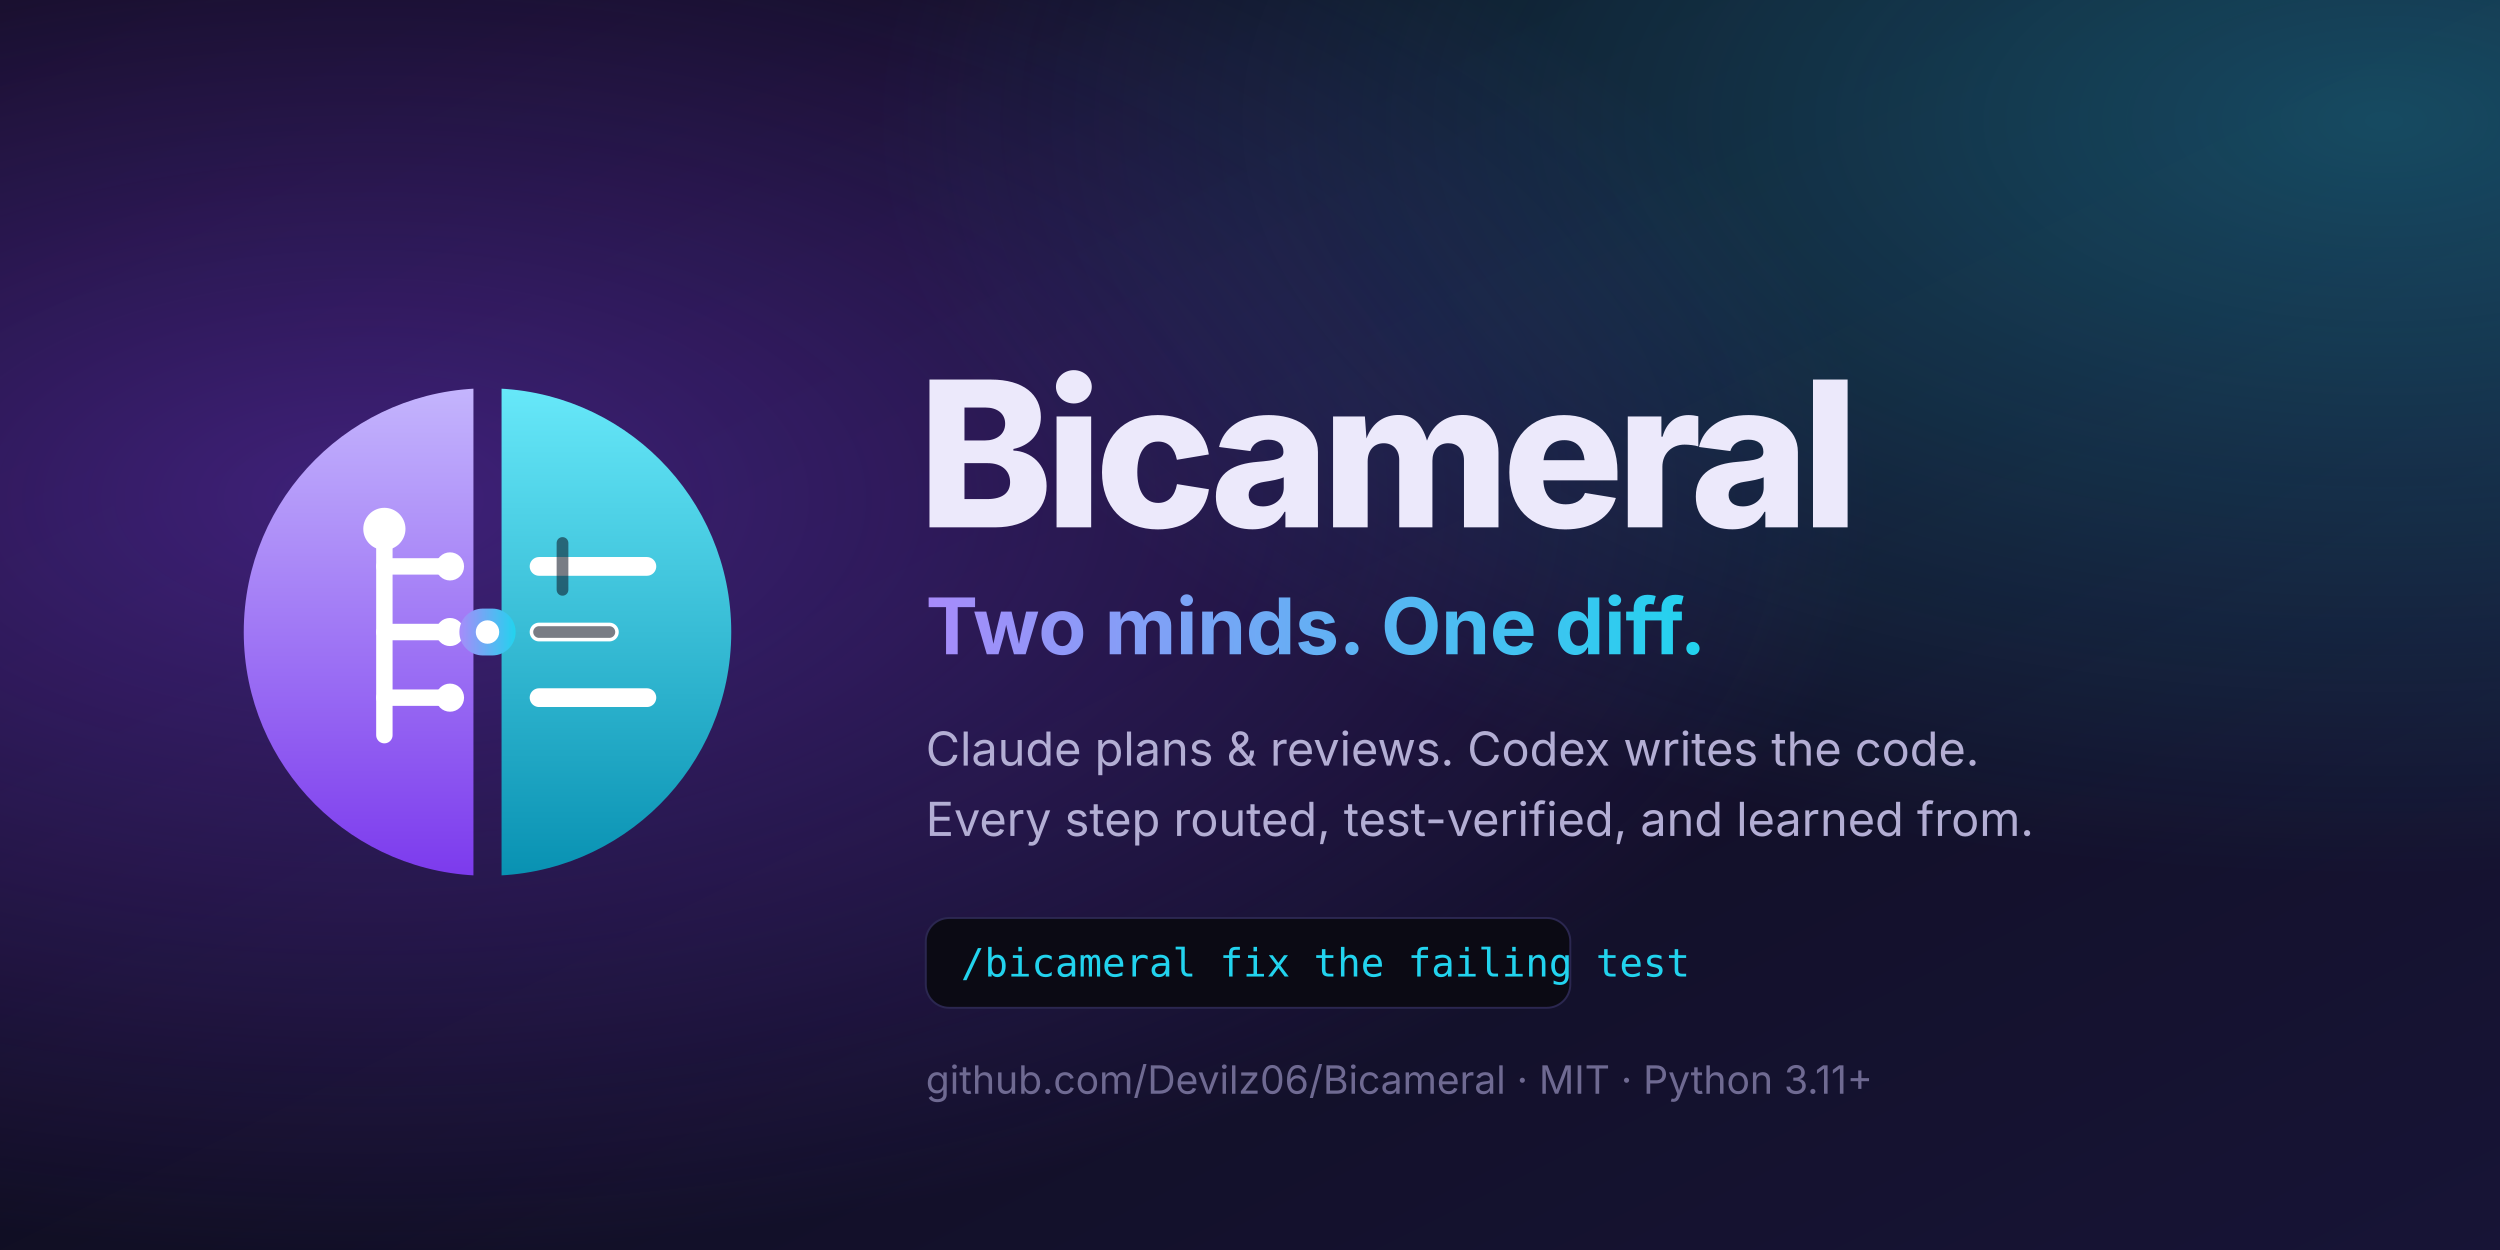
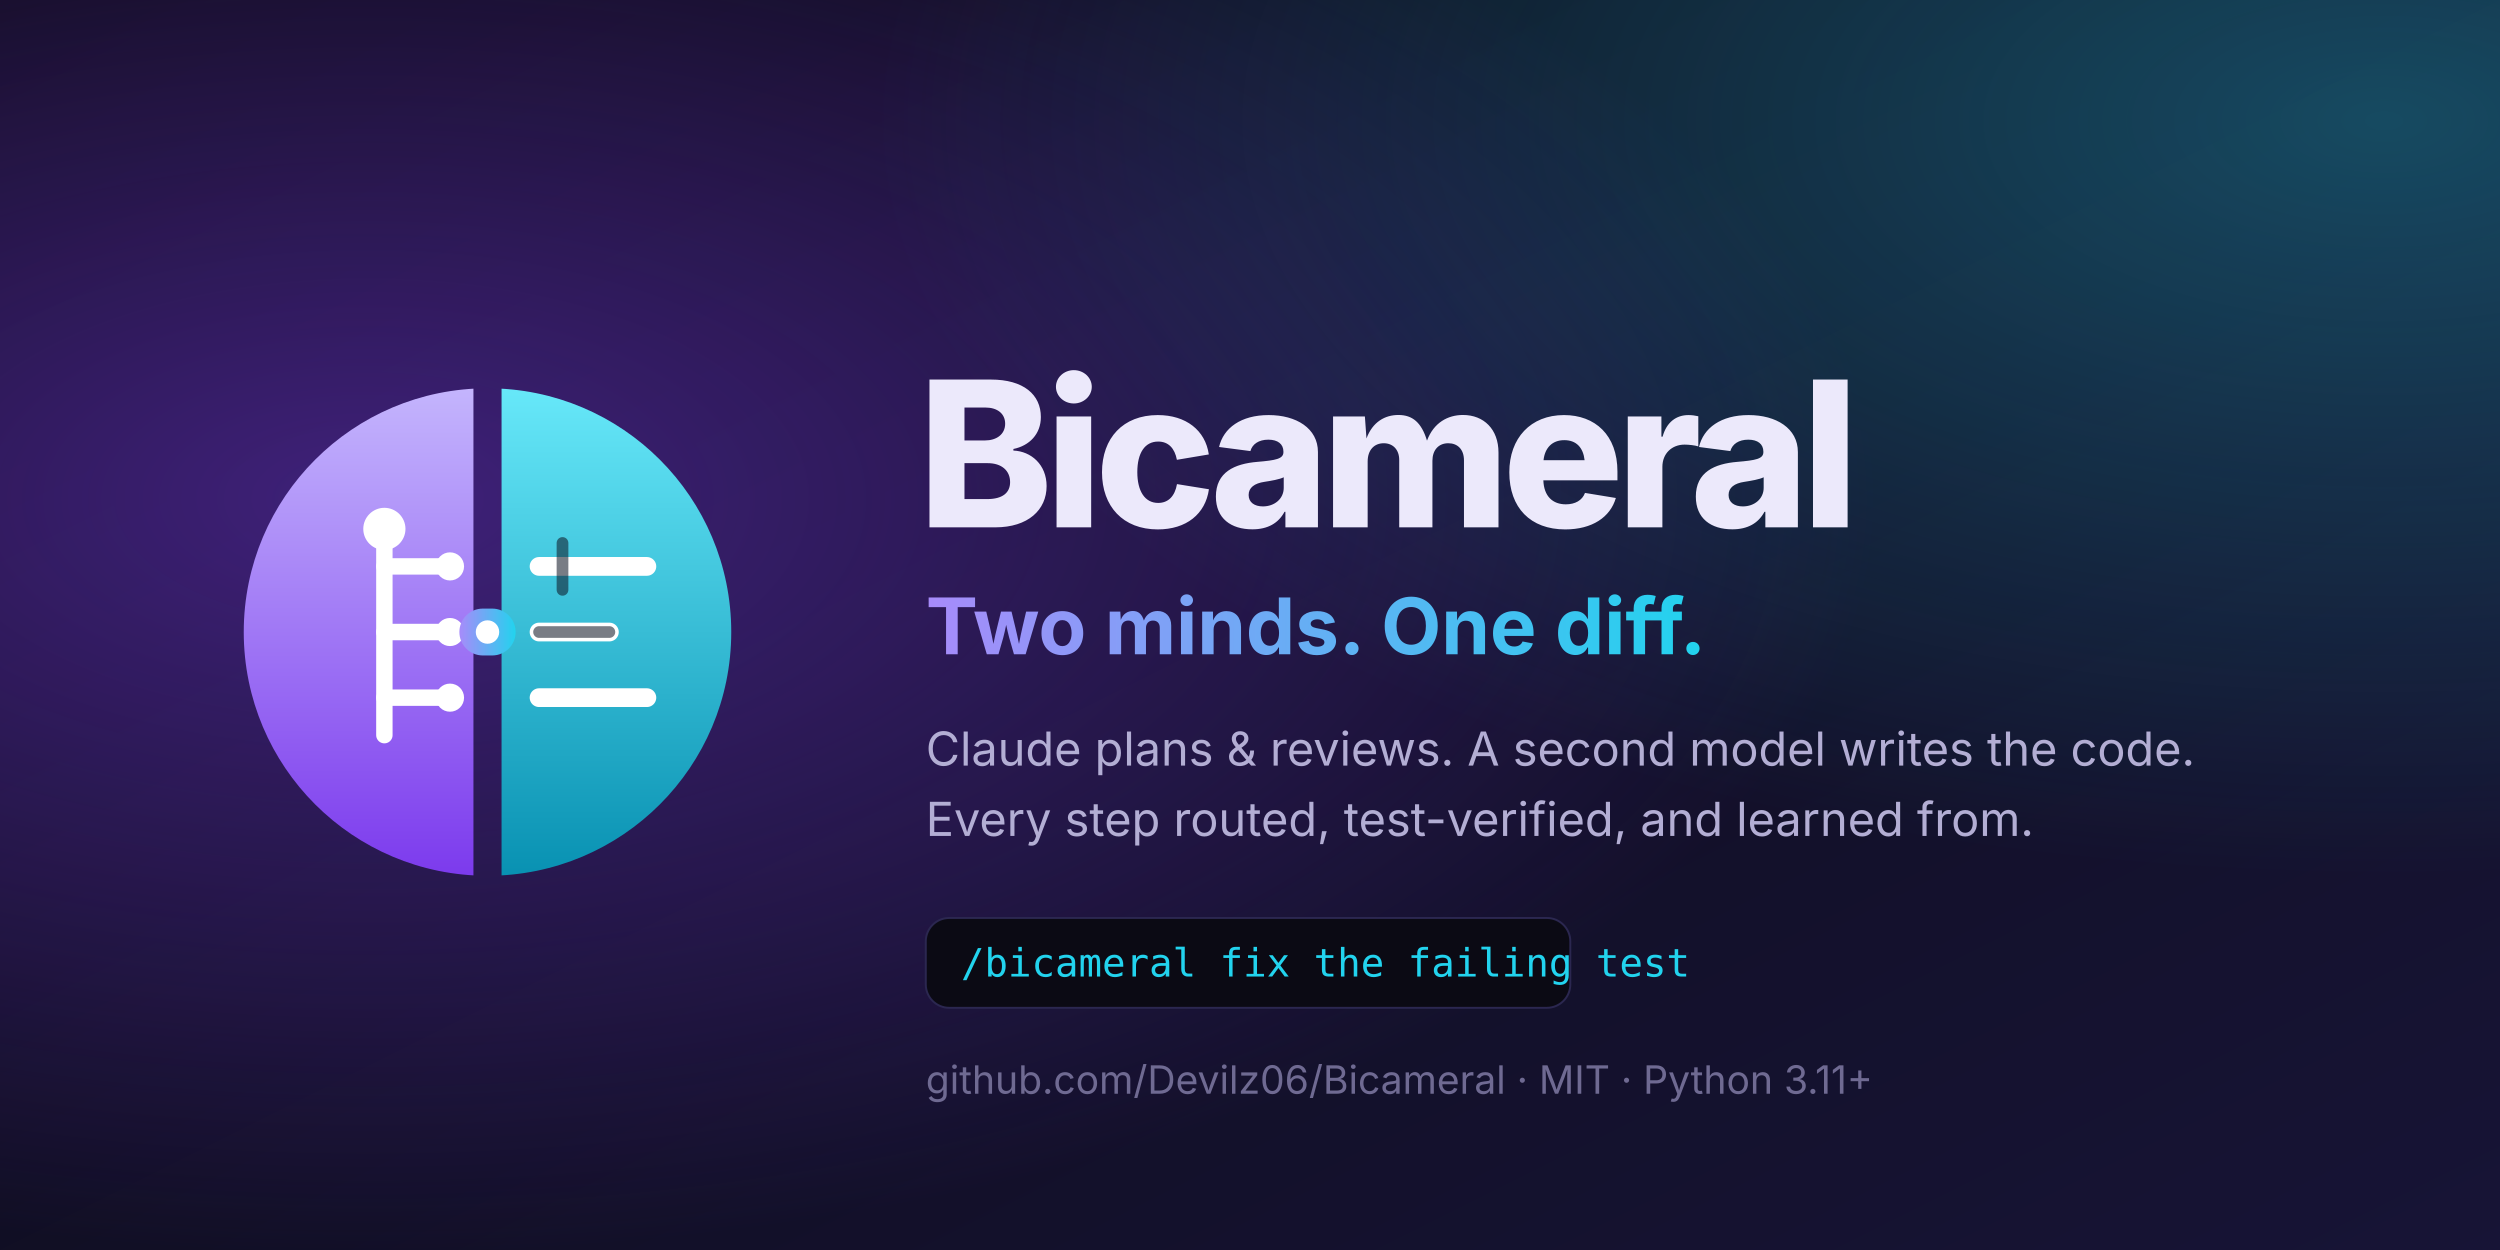
<svg xmlns="http://www.w3.org/2000/svg" viewBox="0 0 1280 640" width="1280" height="640" role="img" aria-labelledby="t d">
  <defs>
    <linearGradient id="bg" x1="0" y1="0" x2="1" y2="1">
      <stop offset="0" stop-color="#0a0912" />
      <stop offset="1" stop-color="#171436" />
    </linearGradient>
    <linearGradient id="gA" x1="0" y1="0" x2="0" y2="1">
      <stop offset="0" stop-color="#c4b5fd" />
      <stop offset="1" stop-color="#7c3aed" />
    </linearGradient>
    <linearGradient id="gE" x1="0" y1="0" x2="0" y2="1">
      <stop offset="0" stop-color="#67e8f9" />
      <stop offset="1" stop-color="#0891b2" />
    </linearGradient>
    <linearGradient id="gB" x1="0" y1="0" x2="1" y2="0">
      <stop offset="0" stop-color="#a78bfa" />
      <stop offset="1" stop-color="#22d3ee" />
    </linearGradient>
    <radialGradient id="glowA" cx="0.15" cy="0.4" r="0.6">
      <stop offset="0" stop-color="#7c3aed" stop-opacity="0.45" />
      <stop offset="1" stop-color="#7c3aed" stop-opacity="0" />
    </radialGradient>
    <radialGradient id="glowE" cx="0.95" cy="0.1" r="0.6">
      <stop offset="0" stop-color="#22d3ee" stop-opacity="0.3" />
      <stop offset="1" stop-color="#22d3ee" stop-opacity="0" />
    </radialGradient>
    <clipPath id="left">
      <rect x="0" y="0" width="122" height="256" />
    </clipPath>
    <clipPath id="right">
      <rect x="134" y="0" width="122" height="256" />
    </clipPath>
  </defs>
  <rect width="1280" height="640" fill="url(#bg)" />
  <rect width="1280" height="640" fill="url(#glowA)" />
  <rect width="1280" height="640" fill="url(#glowE)" />
  <g transform="translate(96 170) scale(1.2)">
    <g clip-path="url(#left)">
      <circle cx="128" cy="128" r="104" fill="url(#gA)" />
      <g stroke="#fff" stroke-width="7" stroke-linecap="round" fill="none">
        <path d="M84 84 V172" />
        <path d="M84 100 H112" />
        <path d="M84 128 H112" />
        <path d="M84 156 H112" />
      </g>
      <g fill="#fff">
        <circle cx="84" cy="84" r="9" />
        <circle cx="112" cy="100" r="6" />
        <circle cx="112" cy="128" r="6" />
        <circle cx="112" cy="156" r="6" />
      </g>
    </g>
    <g clip-path="url(#right)">
      <circle cx="128" cy="128" r="104" fill="url(#gE)" />
      <g stroke="#fff" stroke-width="8" stroke-linecap="round">
        <path d="M150 100 H196" />
        <path d="M150 128 H180" />
        <path d="M150 156 H196" />
      </g>
      <g stroke="#0b1220" stroke-width="5" stroke-linecap="round" opacity="0.55">
        <path d="M160 90 V110" />
        <path d="M150 128 H180" />
      </g>
    </g>
    <rect x="116" y="118" width="24" height="20" rx="10" fill="url(#gB)" />
    <circle cx="128" cy="128" r="5" fill="#fff" />
  </g>
  <g font-family="Inter, Segoe UI, Helvetica Neue, Arial, sans-serif">
    <text x="470" y="270" font-size="104" font-weight="800" fill="#ece9fb" letter-spacing="-4">Bicameral</text>
    <text x="474" y="335" font-size="40" font-weight="700" fill="url(#gB)">Two minds. One diff.</text>
-     <text x="474" y="392" font-size="24" fill="#b3aed4">Claude plans &amp; reviews. Codex writes the code.</text>
+     <text x="474" y="392" font-size="24" fill="#b3aed4">Claude plans &amp; reviews. A second model writes the code.</text>
    <text x="474" y="428" font-size="24" fill="#b3aed4">Every step routed, test-verified, and learned from.</text>
    <g transform="translate(474 470)">
      <rect width="330" height="46" rx="12" fill="#0b0a14" stroke="#2b2750" />
      <text x="18" y="30" font-size="20" font-family="JetBrains Mono, Consolas, monospace" fill="#22d3ee">/bicameral fix the failing test</text>
    </g>
    <text x="474" y="560" font-size="20" fill="#6f6a92">github.com/Devilz06/Bicameral · MIT · Python 3.11+</text>
  </g>
</svg>
